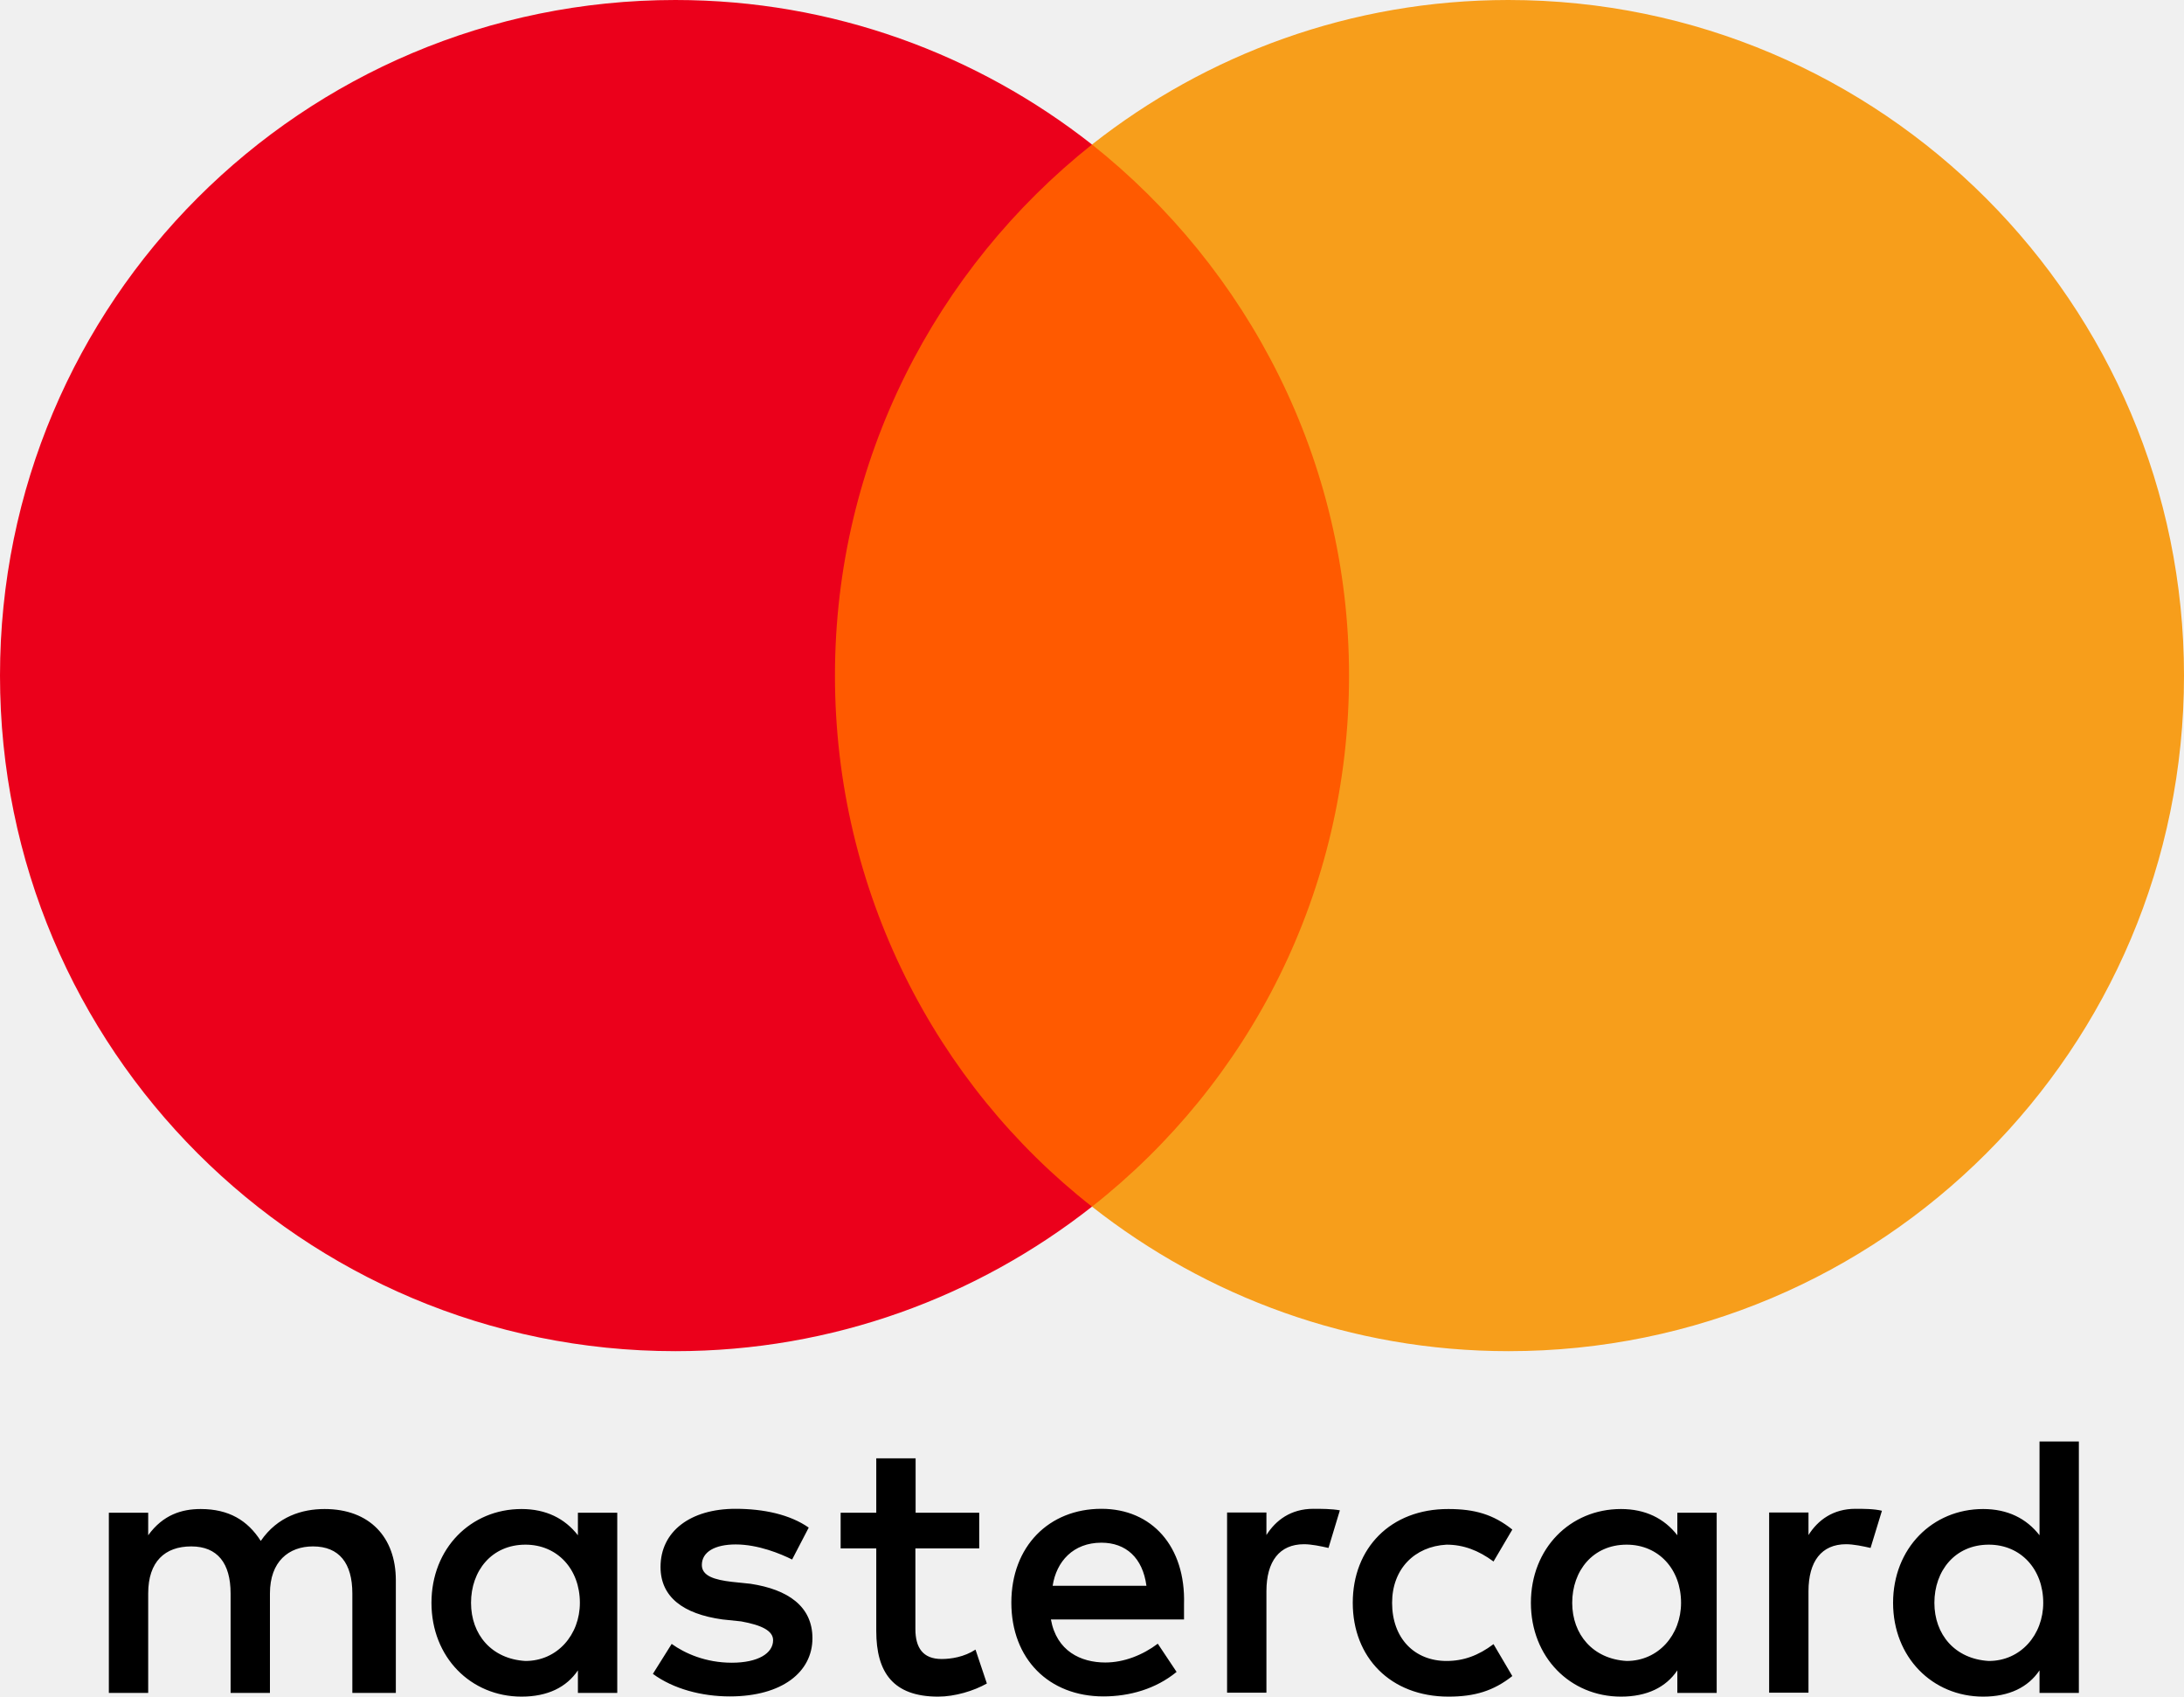
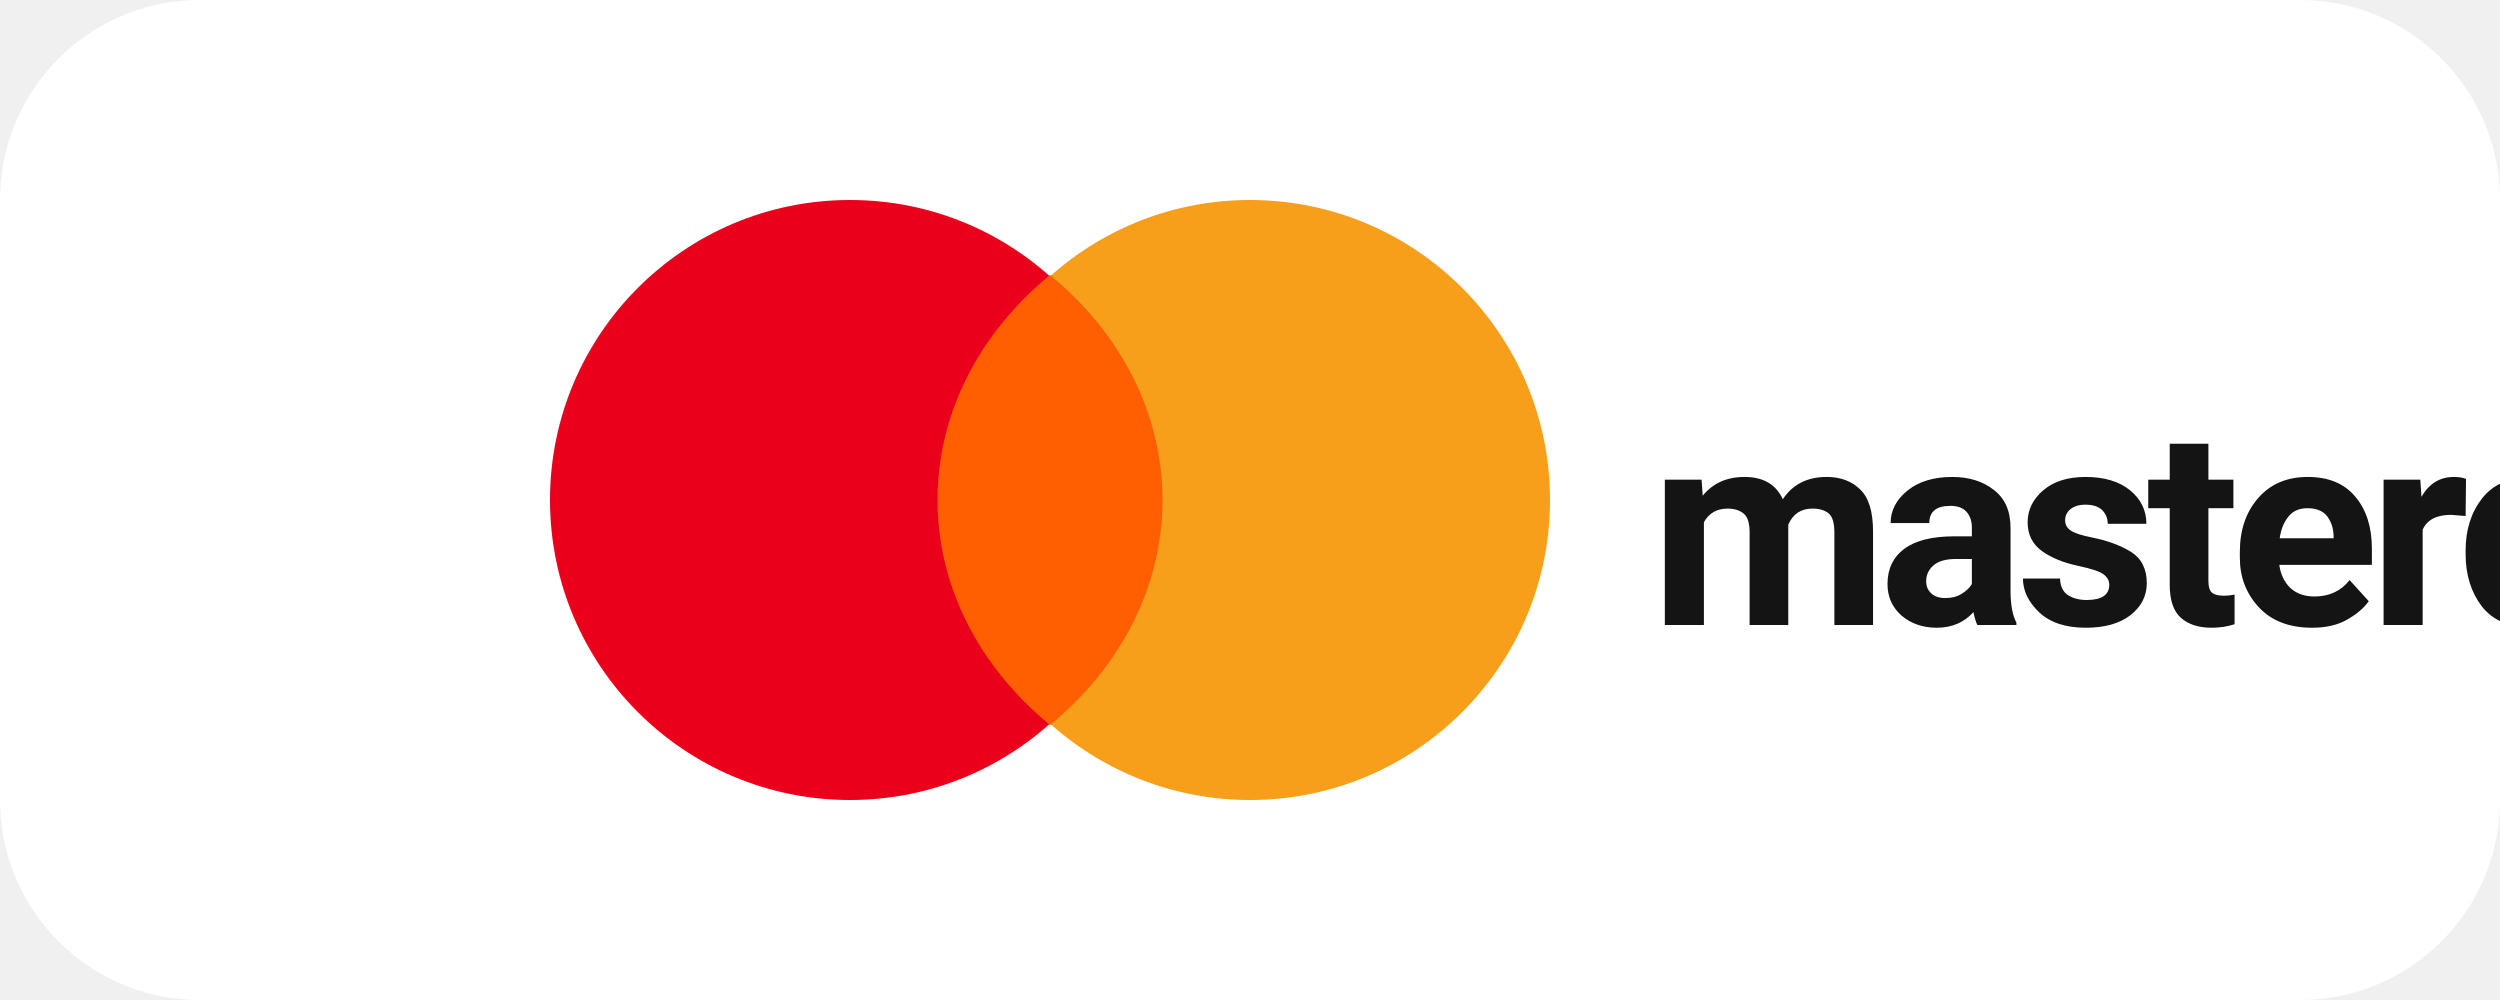
- <svg xmlns="http://www.w3.org/2000/svg" version="1.1" id="svg3409" x="0px" y="0px" width="999.2px" height="776px" viewBox="0 0 999.2 776" enable-background="new 0 0 999.2 776" xml:space="preserve">
-   <path id="XMLID_1775_" d="M181.1,774.3v-51.5c0-19.7-12-32.6-32.6-32.6  c-10.3,0-21.5,3.4-29.2,14.6c-6-9.4-14.6-14.6-27.5-14.6c-8.6,0-17.2,2.6-24,12v-10.3h-18v82.4h18v-45.5c0-14.6,7.7-21.5,19.7-21.5  s18,7.7,18,21.5v45.5h18v-45.5c0-14.6,8.6-21.5,19.7-21.5c12,0,18,7.7,18,21.5v45.5H181.1z M448.1,691.9h-29.2V667h-18v24.9h-16.3  v16.3h16.3v37.8c0,18.9,7.7,30,28.3,30c7.7,0,16.3-2.6,22.3-6l-5.2-15.5c-5.2,3.4-11.2,4.3-15.5,4.3c-8.6,0-12-5.2-12-13.7v-36.9  h29.2V691.9z M600.9,690.1c-10.3,0-17.2,5.2-21.5,12v-10.3h-18v82.4h18v-46.4c0-13.7,6-21.5,17.2-21.5c3.4,0,7.7,0.9,11.2,1.7  l5.2-17.2C609.4,690.1,604.3,690.1,600.9,690.1L600.9,690.1z M370,698.7c-8.6-6-20.6-8.6-33.5-8.6c-20.6,0-34.3,10.3-34.3,26.6  c0,13.7,10.3,21.5,28.3,24l8.6,0.9c9.4,1.7,14.6,4.3,14.6,8.6c0,6-6.9,10.3-18.9,10.3c-12,0-21.5-4.3-27.5-8.6l-8.6,13.7  c9.4,6.9,22.3,10.3,35.2,10.3c24,0,37.8-11.2,37.8-26.6c0-14.6-11.2-22.3-28.3-24.9l-8.6-0.9c-7.7-0.9-13.7-2.6-13.7-7.7  c0-6,6-9.4,15.5-9.4c10.3,0,20.6,4.3,25.8,6.9L370,698.7L370,698.7z M848.9,690.1c-10.3,0-17.2,5.2-21.5,12v-10.3h-18v82.4h18v-46.4  c0-13.7,6-21.5,17.2-21.5c3.4,0,7.7,0.9,11.2,1.7L861,691C857.5,690.1,852.4,690.1,848.9,690.1L848.9,690.1z M618.9,733.1  c0,24.9,17.2,42.9,43.8,42.9c12,0,20.6-2.6,29.2-9.4l-8.6-14.6c-6.9,5.2-13.7,7.7-21.5,7.7c-14.6,0-24.9-10.3-24.9-26.6  c0-15.5,10.3-25.8,24.9-26.6c7.7,0,14.6,2.6,21.5,7.7l8.6-14.6c-8.6-6.9-17.2-9.4-29.2-9.4C636.1,690.1,618.9,708.2,618.9,733.1  L618.9,733.1L618.9,733.1z M785.4,733.1v-41.2h-18v10.3c-6-7.7-14.6-12-25.8-12c-23.2,0-41.2,18-41.2,42.9c0,24.9,18,42.9,41.2,42.9  c12,0,20.6-4.3,25.8-12v10.3h18V733.1L785.4,733.1z M719.3,733.1c0-14.6,9.4-26.6,24.9-26.6c14.6,0,24.9,11.2,24.9,26.6  c0,14.6-10.3,26.6-24.9,26.6C728.8,758.8,719.3,747.6,719.3,733.1L719.3,733.1z M503.9,690.1c-24,0-41.2,17.2-41.2,42.9  c0,25.8,17.2,42.9,42.1,42.9c12,0,24-3.4,33.5-11.2l-8.6-12.9c-6.9,5.2-15.5,8.6-24,8.6c-11.2,0-22.3-5.2-24.9-19.7h60.9  c0-2.6,0-4.3,0-6.9C542.5,707.3,527,690.1,503.9,690.1L503.9,690.1L503.9,690.1z M503.9,705.6c11.2,0,18.9,6.9,20.6,19.7h-42.9  C483.3,714.2,491,705.6,503.9,705.6L503.9,705.6z M951.1,733.1v-73.8h-18v42.9c-6-7.7-14.6-12-25.8-12c-23.2,0-41.2,18-41.2,42.9  c0,24.9,18,42.9,41.2,42.9c12,0,20.6-4.3,25.8-12v10.3h18V733.1L951.1,733.1z M885,733.1c0-14.6,9.4-26.6,24.9-26.6  c14.6,0,24.9,11.2,24.9,26.6c0,14.6-10.3,26.6-24.9,26.6C894.4,758.8,885,747.6,885,733.1L885,733.1z M282.4,733.1v-41.2h-18v10.3  c-6-7.7-14.6-12-25.8-12c-23.2,0-41.2,18-41.2,42.9c0,24.9,18,42.9,41.2,42.9c12,0,20.6-4.3,25.8-12v10.3h18V733.1L282.4,733.1z   M215.5,733.1c0-14.6,9.4-26.6,24.9-26.6c14.6,0,24.9,11.2,24.9,26.6c0,14.6-10.3,26.6-24.9,26.6  C224.9,758.8,215.5,747.6,215.5,733.1z" />
-   <g>
-     <rect id="rect19" x="364" y="66.1" fill="#FF5A00" width="270.4" height="485.8" />
-     <path id="XMLID_330_" fill="#EB001B" d="M382,309c0-98.7,46.4-186.3,117.6-242.9   C447.2,24.9,381.1,0,309,0C138.2,0,0,138.2,0,309s138.2,309,309,309c72.1,0,138.2-24.9,190.6-66.1C428.3,496.1,382,407.7,382,309z" />
-     <path id="path22" fill="#F79E1B" d="M999.2,309c0,170.8-138.2,309-309,309   c-72.1,0-138.2-24.9-190.6-66.1c72.1-56.7,117.6-144.2,117.6-242.9S570.8,122.7,499.6,66.1C551.9,24.9,618,0,690.1,0   C861,0,999.2,139.1,999.2,309z" />
+ <svg xmlns="http://www.w3.org/2000/svg" viewBox="0 0 100 40" width="100" height="40">
+   <rect width="100" height="40" rx="8" fill="#FFFFFF" />
+   <g transform="translate(18, 8)">
+     <circle cx="16" cy="12" r="12" fill="#EB001B" />
+     <circle cx="32" cy="12" r="12" fill="#F79E1B" />
+     <path d="M24 3C21.2 5.3 19.5 8.5 19.5 12C19.5 15.5 21.2 18.7 24 21C26.8 18.7 28.5 15.5 28.5 12C28.5 8.5 26.8 5.3 24 3Z" fill="#FF5F00" />
+     <g transform="translate(48, 4)">
+       <text x="0" y="13" font-family="-apple-system, BlinkMacSystemFont, 'Segoe UI', Roboto, sans-serif" font-size="11" font-weight="700" fill="#141414" letter-spacing="-0.4">mastercard</text>
+     </g>
  </g>
</svg>
